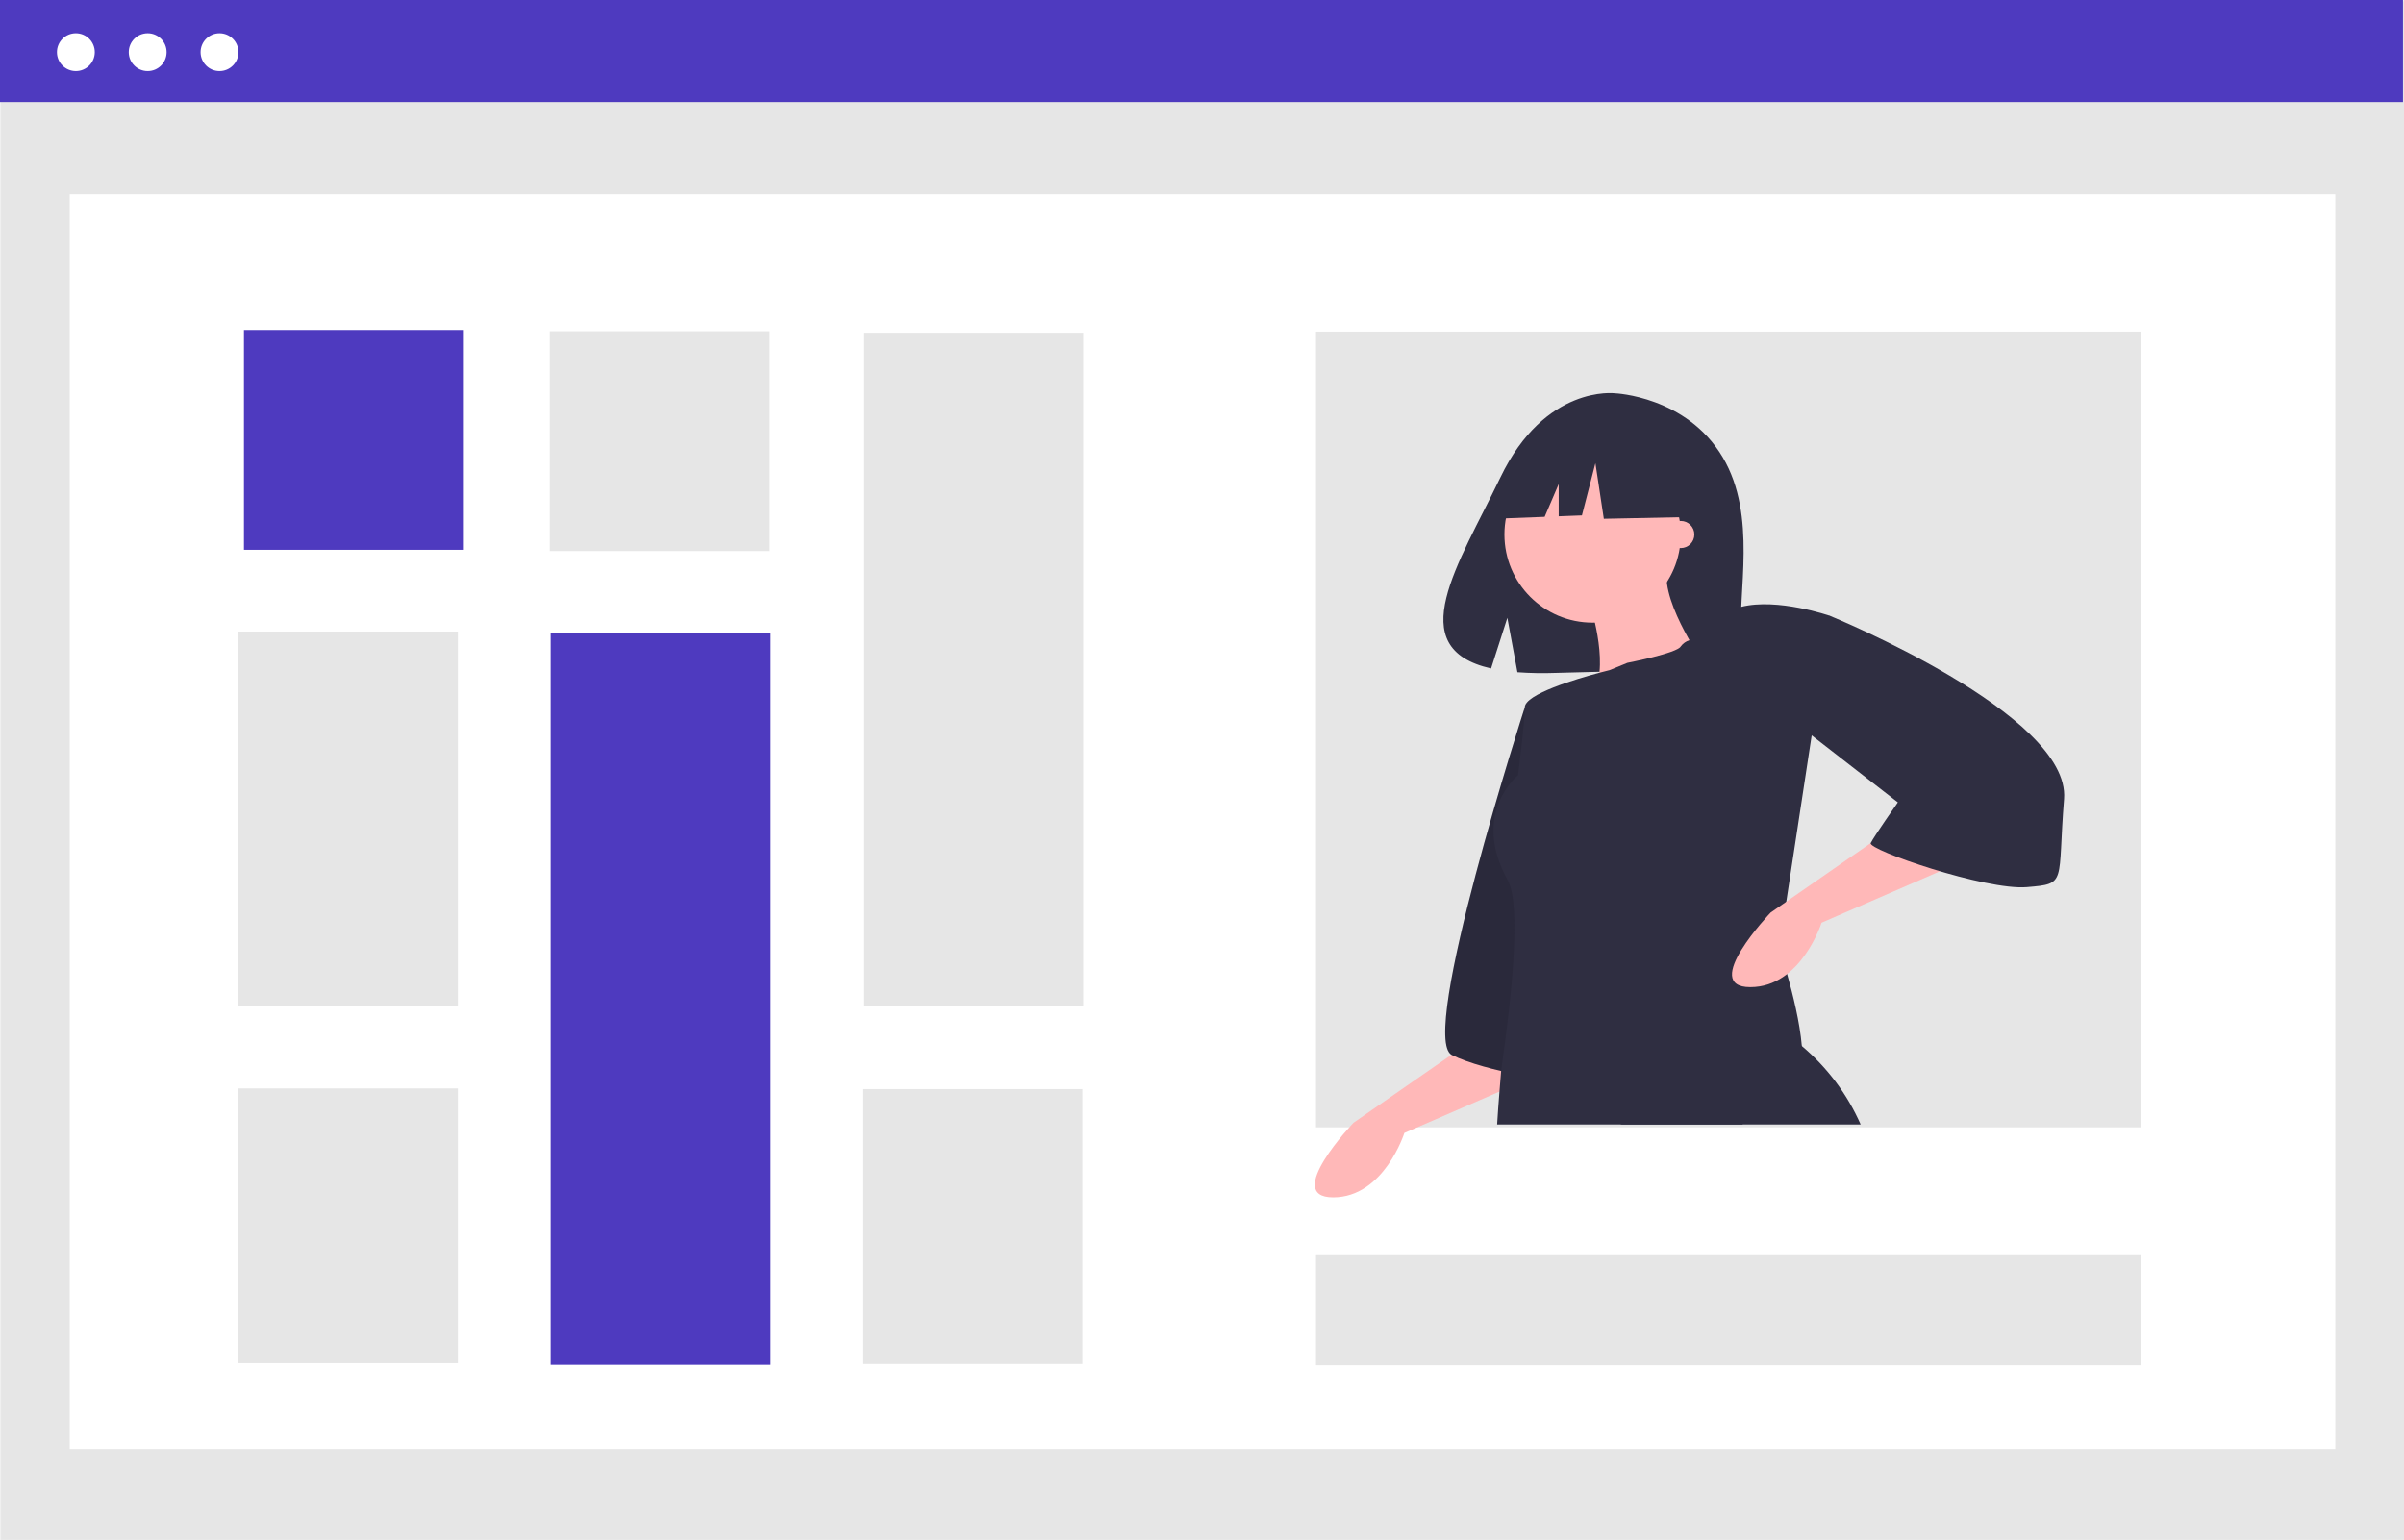
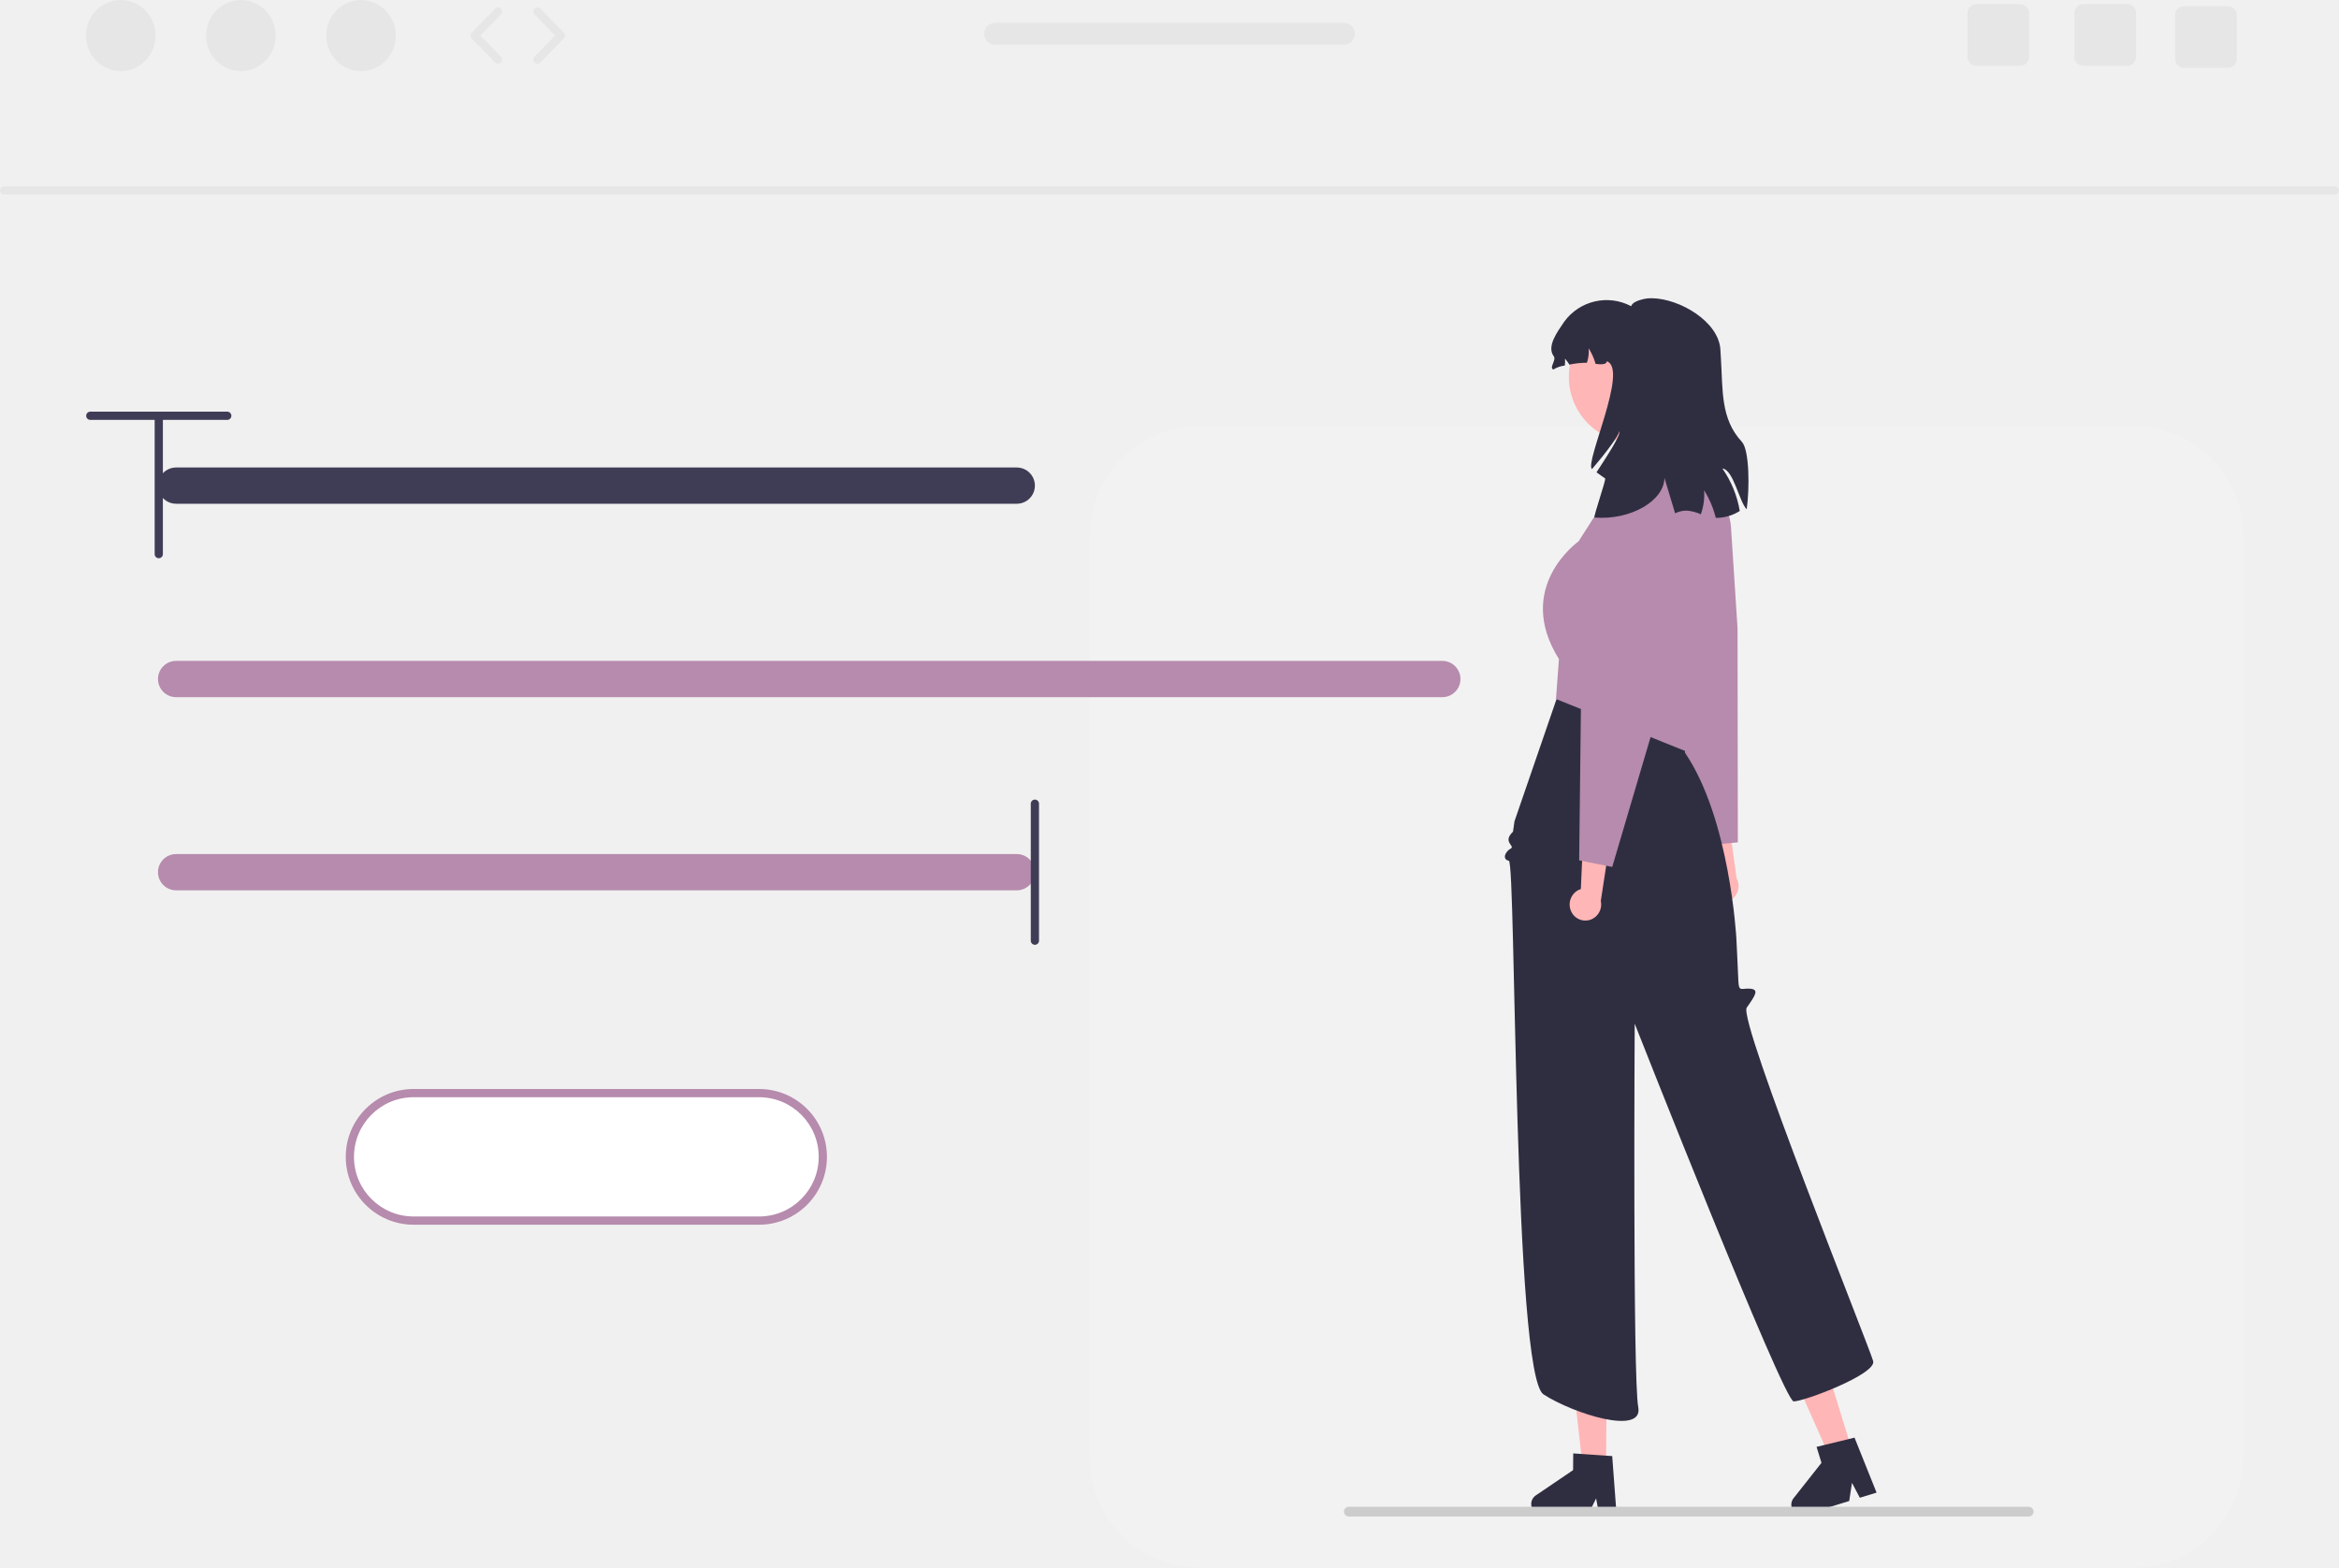
- <svg xmlns="http://www.w3.org/2000/svg" data-name="Layer 1" width="856.363" height="548.704" viewBox="0 0 856.363 548.704">
-   <rect id="aea5e876-5b18-4677-ac52-565f186c2754" data-name="Rectangle 1" x="0.366" y="0.485" width="855.997" height="548.219" fill="#e6e6e6" />
-   <rect id="aeed2be9-3178-4cee-b478-9db2d7f97a20" data-name="Rectangle 2" x="24.843" y="69.246" width="807.043" height="447.026" fill="#fff" />
-   <rect id="b3ae8885-9a9e-4403-9d49-07bff8102aa7" data-name="Rectangle 9" width="855.997" height="36.366" fill="#4e3abf" />
-   <rect id="b27f3643-394f-4790-b443-091b1b383c54" data-name="Rectangle 10" x="468.794" y="118.164" width="293.762" height="283.55" fill="#e6e6e6" />
-   <circle id="e395ce2b-339a-464a-b2a8-2798fb0dfcd4" data-name="Ellipse 12" cx="27.024" cy="18.592" r="6.74" fill="#fff" />
-   <circle id="ba9fbbde-097d-4714-9aa4-a15d83836bc3" data-name="Ellipse 13" cx="52.608" cy="18.592" r="6.74" fill="#fff" />
-   <circle id="ab9aef1c-a9cb-4a01-bb5b-9a91a857f5fb" data-name="Ellipse 14" cx="78.192" cy="18.592" r="6.74" fill="#fff" />
-   <rect id="e493c728-f703-42a2-881c-386585883b73" data-name="Rectangle 13" x="86.904" y="117.581" width="78.336" height="78.336" fill="#4e3abf" />
-   <rect id="fef75a5d-72e7-4f52-be39-ca98924ebad3" data-name="Rectangle 14" x="195.841" y="118.03" width="78.336" height="78.336" fill="#e6e6e6" />
-   <rect id="b42a9be3-8096-4c9f-95c4-e18278a3579e" data-name="Rectangle 15" x="196.152" y="225.635" width="78.336" height="260.658" fill="#4e3abf" />
-   <rect id="e3bd9f8a-f01d-48ae-a6f1-3d5ac6753111" data-name="Rectangle 16" x="84.767" y="225.054" width="78.336" height="133.362" fill="#e6e6e6" />
-   <path id="b03a159e-94f4-480c-9a5d-9f23eb0385fc-221" data-name="Path 4" d="M785.508,338.6c-12.9-21.792-38.412-22.807-38.412-22.807s-24.863-3.179-40.813,30.009c-14.866,30.935-35.384,60.8-3.3,68.044l5.795-18.036,3.589,19.378a125.538,125.538,0,0,0,13.726.235c34.356-1.109,67.074.325,66.021-12C790.709,387.031,797.917,359.567,785.508,338.6Z" transform="translate(-171.8185 -175.648)" fill="#2f2e41" />
-   <path id="edc5401e-f5b9-4166-9a45-6d9296a0e0c2-222" data-name="Path 5" d="M697.465,545.527l-43.494,30.2s-25.372,26.58-7.249,26.58,25.372-22.955,25.372-22.955l55.576-24.163Z" transform="translate(-171.8185 -175.648)" fill="#ffb8b8" />
-   <path id="a1145783-9ad9-4920-9c36-7da703d314d6-223" data-name="Path 6" d="M714.982,427.731s-38.057,117.8-25.976,123.838,38.661,9.665,38.661,9.665Z" transform="translate(-171.8185 -175.648)" fill="#2f2e41" />
-   <path id="a69c490e-693f-4e62-8a32-5b49f335d225-224" data-name="Path 7" d="M714.982,427.731s-38.057,117.8-25.976,123.838,38.661,9.665,38.661,9.665Z" transform="translate(-171.8185 -175.648)" opacity="0.1" style="isolation:isolate" />
-   <path id="e424da1a-71ea-46da-8962-7b7b116f82e2-225" data-name="Path 8" d="M834.628,576.339h-85.672l60.868-30.808a38.797,38.797,0,0,1,3.854,2.851A77.279,77.279,0,0,1,834.628,576.339Z" transform="translate(-171.8185 -175.648)" fill="#2f2e41" />
-   <circle id="e1ba790b-7394-4885-ab4c-2c84c77f3e7f" data-name="Ellipse 1" cx="567.328" cy="190.465" r="31.412" fill="#ffb8b8" />
-   <path id="f3be7be2-223c-4c9b-8b5e-90f6ae9f04e0-226" data-name="Path 9" d="M738.543,392.089s7.249,22.955,0,31.413,39.87-12.082,39.87-12.082-16.914-24.163-12.082-35.037Z" transform="translate(-171.8185 -175.648)" fill="#ffb8b8" />
-   <path id="b8fe7dc2-df95-4ac5-a3bc-1c8e36bb8e76-227" data-name="Path 10" d="M808.131,496.971l-2.537,16.54s1.281,3.757,2.839,9.231c2.03,7.14,4.531,17.2,5.243,25.637.737,8.554-.375,15.44-5.666,15.875-7.587.628-11.538,5.231-15.477,12.082h-87.4c.23-3.769.507-7.684.834-11.707q.272-3.625.6-7.346c.242-2.851,8.8-56.409,2.368-67.935-13.286-23.8,3.625-37.453,3.625-37.453s2.416-18.123,2.416-24.163c0-4.736,18.557-10.209,26.58-12.36.52-.133.979-.266,1.4-.362,1.389-.362,2.223-.568,2.223-.568l6.343-2.6s17.82-3.443,19.029-5.86a6.139,6.139,0,0,1,3.093-2.2c2.549-1.087,5.8-1.861,6.573-2.634a30.801,30.801,0,0,0,2.984-4.06,16.148,16.148,0,0,1,8.892-5.2c12.976-3.274,31.618,3.214,31.618,3.214l-6.524,42.588Z" transform="translate(-171.8185 -175.648)" fill="#2f2e41" />
-   <path id="b7b1d332-0442-4c4a-aa9d-2d666bd52d71-228" data-name="Path 11" d="M846.07,470.621l-43.494,30.2s-25.372,26.58-7.249,26.58,25.366-22.951,25.366-22.951l55.576-24.163Z" transform="translate(-171.8185 -175.648)" fill="#ffb8b8" />
-   <path id="faae9d8a-2ade-475e-8bc6-8f0e7b87a797-229" data-name="Path 12" d="M771.349,336.499l-25.208-13.2-15.81,2.45a28.274,28.274,0,0,0-23.24,21.7l-2.96,13.058,17.929-.69,5.009-11.687v11.494l8.273-.318,4.8-18.606,3,19.806,29.409-.6Z" transform="translate(-171.8185 -175.648)" fill="#2f2e41" />
-   <path id="ba178fc8-375d-4438-9c01-c19893b0df8a-230" data-name="Path 13" d="M815.261,397.526l8.457-2.416s85.78,35.037,83.364,65.241,1.208,30.2-13.29,31.412-56.78-13.29-55.58-15.706,9.665-14.5,9.665-14.5l-32.621-25.372Z" transform="translate(-171.8185 -175.648)" fill="#2f2e41" />
-   <circle id="b052f10f-e5c3-45aa-968a-35c6c5894796" data-name="Ellipse 2" cx="598.741" cy="190.466" r="4.833" fill="#ffb8b8" />
-   <rect id="aa772a43-ca79-434e-998e-525da0608a2b" data-name="Rectangle 17" x="468.794" y="447.288" width="293.762" height="39.168" fill="#e6e6e6" />
-   <rect id="b869959f-3b5e-4542-9dd3-67ec9d40b083" data-name="Rectangle 18" x="84.767" y="387.847" width="78.336" height="97.865" fill="#e6e6e6" />
-   <rect id="ed8504c8-ba55-4496-b946-b31fe66f24a3" data-name="Rectangle 19" x="307.537" y="118.565" width="78.336" height="239.85" fill="#e6e6e6" />
-   <rect id="af23db80-e058-4986-866a-292ebf8abb10" data-name="Rectangle 20" x="307.226" y="388.086" width="78.336" height="97.921" fill="#e6e6e6" />
+ <svg xmlns="http://www.w3.org/2000/svg" data-name="Layer 1" width="568.73" height="381.18" viewBox="0 0 568.73 381.18">
+   <path d="M883.025,306.463H316.295a1,1,0,0,1,0-2H883.025a1,1,0,0,1,0,2Z" transform="translate(-315.2946 -259.1524)" fill="#e6e6e6" />
+   <ellipse cx="29.355" cy="8.645" rx="8.457" ry="8.645" fill="#e6e6e6" />
+   <ellipse cx="58.569" cy="8.645" rx="8.457" ry="8.645" fill="#e6e6e6" />
+   <ellipse cx="87.782" cy="8.645" rx="8.457" ry="8.645" fill="#e6e6e6" />
+   <path d="M436.388,274.63a.997.997,0,0,1-.715-.301l-5.706-5.833a1.0 1,0,0,1,0-1.398l5.706-5.833a1,1,0,0,1,1.43,1.398l-5.022,5.133,5.022,5.134a1,1,0,0,1-.715,1.699Z" transform="translate(-315.2946 -259.1524)" fill="#e6e6e6" />
+   <path d="M445.977,274.63a1,1,0,0,1-.715-1.699l5.021-5.134-5.021-5.133a1,1,0,0,1,1.43-1.398l5.706,5.833a1.0 1,0,0,1,0,1.398l-5.706,5.833A.997.997,0,0,1,445.977,274.63Z" transform="translate(-315.2946 -259.1524)" fill="#e6e6e6" />
+   <path d="M832.487,260.153h-10.61a2.189,2.189,0,0,0-2.19,2.19v10.62a2.189,2.189,0,0,0,2.19,2.19h10.61a2.198,2.198,0,0,0,2.2-2.19v-10.62A2.198,2.198,0,0,0,832.487,260.153Z" transform="translate(-315.2946 -259.1524)" fill="#e6e6e6" />
+   <path d="M806.487,260.153h-10.61a2.189,2.189,0,0,0-2.19,2.19v10.62a2.189,2.189,0,0,0,2.19,2.19h10.61a2.198,2.198,0,0,0,2.2-2.19v-10.62A2.198,2.198,0,0,0,806.487,260.153Z" transform="translate(-315.2946 -259.1524)" fill="#e6e6e6" />
+   <path d="M856.987,260.653h-10.61a2.189,2.189,0,0,0-2.19,2.19v10.62a2.189,2.189,0,0,0,2.19,2.19h10.61a2.198,2.198,0,0,0,2.2-2.19v-10.62A2.198,2.198,0,0,0,856.987,260.653Z" transform="translate(-315.2946 -259.1524)" fill="#e6e6e6" />
+   <path d="M642.065,264.693h-84.81a2.67,2.67,0,1,0,0,5.34h84.81a2.67,2.67,0,0,0,0-5.34Z" transform="translate(-315.2946 -259.1524)" fill="#e6e6e6" />
+   <path d="M499.865,524.953h-84a15.5,15.5,0,1,0,0,31h84a15.5,15.5,0,0,0,0-31Z" transform="translate(-315.2946 -259.1524)" fill="#fff" />
+   <path d="M499.865,556.953h-84a16.5,16.5,0,0,1,0-33h84a16.5,16.5,0,0,1,0,33Zm-84-31a14.5,14.5,0,0,0,0,29h84a14.5,14.5,0,0,0,0-29Z" transform="translate(-315.2946 -259.1524)" fill="#b68bad" />
+   <rect x="264.928" y="103.589" width="280.481" height="277.59" rx="26.744" fill="#f2f2f2" />
+   <path d="M731.403,477.235a3.971,3.971,0,0,1,.171-5.536,3.808,3.808,0,0,1,.494-.391l-3.347-13.442,6.223-4.098,2.593,18.91a3.96,3.96,0,0,1-.708,4.782,3.789,3.789,0,0,1-5.357-.149Q731.438,477.274,731.403,477.235Z" transform="translate(-315.2946 -259.1524)" fill="#ffb6b6" />
+   <path d="M737.854,463.983l-8.163.758-12.121-42.633c-.035-.118-3.624-12.091-7.25-13.964-1.35-.697-1.845-1.114-1.826-1.537.02-.437.569-.659,1.327-.966a8.532,8.532,0,0,0,2.139-1.128c1.654-1.307.927-2.567-.08-4.31-.195-.338-.398-.69-.593-1.058-.574-1.086.068-5.702,1.906-13.719a11.63,11.63,0,0,1,10.32-9.001h0a11.656,11.656,0,0,1,12.673,10.859l1.594,24.689Z" transform="translate(-315.2946 -259.1524)" fill="#b68bad" />
+   <polygon points="390.503 356.676 384.825 356.629 382.311 334.216 390.692 334.287 390.503 356.676" fill="#ffb6b6" />
+   <path d="M687.61,624.858a2.542,2.542,0,0,0,2.517,2.561l11.29.094,1.976-4.006.726,4.027,4.26.039-1.076-14.361-1.482-.099-6.045-.417-1.95-.131-.034,4.063-9.069,6.151A2.538,2.538,0,0,0,687.61,624.858Z" transform="translate(-315.2946 -259.1524)" fill="#2f2e41" />
+   <polygon points="450.286 352.528 444.859 354.196 435.697 333.588 443.708 331.126 450.286 352.528" fill="#ffb6b6" />
+   <path d="M750.967,625.778a2.542,2.542,0,0,0,3.173,1.682l10.791-3.318.675-4.416,1.907,3.62,4.073-1.249-5.361-13.367-1.443.353-5.889,1.427-1.899.464,1.194,3.884-6.789,8.602A2.538,2.538,0,0,0,750.967,625.778Z" transform="translate(-315.2946 -259.1524)" fill="#2f2e41" />
+   <path d="M694.376,427.374l-10.836,31.491-.358,2.52c-2.73,2.592.7,3.446-.586,4.13s-2.151,2.6-.418,2.943,1.054,124.987,8.424,129.756,24.385,10.064,23.031,3.081-.858-93.223-.858-93.223,36.179,91.819,38.652,91.848,20.15-6.611,19.332-9.794-32.924-82.895-30.744-85.961,3.009-4.398.86-4.599-2.784.978-2.9-1.996-.487-10.308-.487-10.308-1.557-29.004-12.458-45.028l-.93-9.521Z" transform="translate(-315.2946 -259.1524)" fill="#2f2e41" />
+   <path d="M721.448,367.25l-14.37,2.046-.867,10.405-7.091,11.092s-15.762,11.092-4.769,28.615l-.713,9.718L729.189,443.434l3.421-62.332Z" transform="translate(-315.2946 -259.1524)" fill="#b68bad" />
+   <path d="M697.355,480.829a3.971,3.971,0,0,1,1.739-5.258,3.809,3.809,0,0,1,.585-.234l.616-13.839,7.132-2.158-2.894,18.866a3.96,3.96,0,0,1-2.039,4.383,3.789,3.789,0,0,1-5.093-1.667Q697.378,480.876,697.355,480.829Z" transform="translate(-315.2946 -259.1524)" fill="#ffb6b6" />
+   <path d="M707.311,469.959l-8.041-1.596.51-44.32c0-.123-.035-12.622-2.978-15.45-1.096-1.053-1.452-1.593-1.313-1.993.144-.413.733-.47,1.547-.548a8.533,8.533,0,0,0,2.372-.473c1.958-.783,1.619-2.197,1.15-4.154-.091-.38-.186-.775-.267-1.183-.241-1.205,1.687-5.447,5.731-12.609a11.63,11.63,0,0,1,12.454-5.693h0a11.656,11.656,0,0,1,9.06,14.016l-5.496,24.122Z" transform="translate(-315.2946 -259.1524)" fill="#b68bad" />
+   <circle cx="397.526" cy="91.662" r="16.057" fill="#ffb6b6" />
+   <path d="M734.1,373.08a25.353,25.353,0,0,1,4.22,10.32,10.659,10.659,0,0,1-5.82,1.68c-.07-.27-.14-.54-.22-.81a23.172,23.172,0,0,0-2.64-5.93,13.959,13.959,0,0,1-.79,5.86,10.284,10.284,0,0,0-3.45-.89,6.268,6.268,0,0,0-2.8.66c-1.01-3.35-1.94-6.43-2.6-8.64-.02,5.54-8.14,10.37-17,9.67-.32-.2,2.89-9.31,2.58-9.52-.71-.47-1.4-.98-2.09-1.48,2.9-4.48,6.05-9.28,5.51-10,.04.89-3.14,5.17-6.6,9.21-1.92-1.41,8.99-24.35,3.6-26.21-.09.81-1.28.81-2.73.64a14.796,14.796,0,0,0-1.69-3.79,8.902,8.902,0,0,1-.42,3.51,20.442,20.442,0,0,0-4.26.45,13.65,13.65,0,0,0-1.07-1.46,8.692,8.692,0,0,1-.05,1.69A6.751,6.751,0,0,0,693,349c-1.12-.41.79-2.26.09-3.22-1.78-2.4.86-5.9,2.53-8.38a12.734,12.734,0,0,1,16.29-3.79c.24-.83,1.47-1.38,3.05-1.75a8.274,8.274,0,0,1,2.04-.19c6.8.12,16.24,5.73,16.61,12.52.03.68.08,1.42.13,2.21.48,7.6-.11,14.61,5.08,20.17,1.88,2.01,1.9,11.53,1.18,16.43C738.13,381.03,736.8,373.37,734.1,373.08Z" transform="translate(-315.2946 -259.1524)" fill="#2f2e41" />
+   <path d="M642.082,626.728a1.186,1.186,0,0,0,1.19,1.19h165.29a1.19,1.19,0,0,0,0-2.38h-165.29A1.187,1.187,0,0,0,642.082,626.728Z" transform="translate(-315.2946 -259.1524)" fill="#ccc" />
+   <path d="M562.523,381.644H358.117a4.408,4.408,0,1,1,0-8.816H562.523a4.408,4.408,0,0,1,0,8.816Z" transform="translate(-315.2946 -259.1524)" fill="#3f3d56" />
+   <path d="M562.523,475.644H358.117a4.408,4.408,0,1,1,0-8.816H562.523a4.408,4.408,0,0,1,0,8.816Z" transform="translate(-315.2946 -259.1524)" fill="#b68bad" />
+   <path d="M665.997,428.675H358.117a4.408,4.408,0,1,1,0-8.816H665.997a4.408,4.408,0,0,1,0,8.816Z" transform="translate(-315.2946 -259.1524)" fill="#b68bad" />
+   <path d="M566.931,488.89a1,1,0,0,1-1-1V454.583a1,1,0,0,1,2,0v33.307A1,1,0,0,1,566.931,488.89Z" transform="translate(-315.2946 -259.1524)" fill="#3f3d56" />
+   <path d="M336.248,360.252a1,1,0,0,1,1-1H370.554a1,1,0,0,1,0,2H337.248A1,1,0,0,1,336.248,360.252Z" transform="translate(-315.2946 -259.1524)" fill="#3f3d56" />
+   <path d="M353.901,394.89a1,1,0,0,1-1-1V360.583a1,1,0,0,1,2,0v33.307A1,1,0,0,1,353.901,394.89Z" transform="translate(-315.2946 -259.1524)" fill="#3f3d56" />
</svg>
